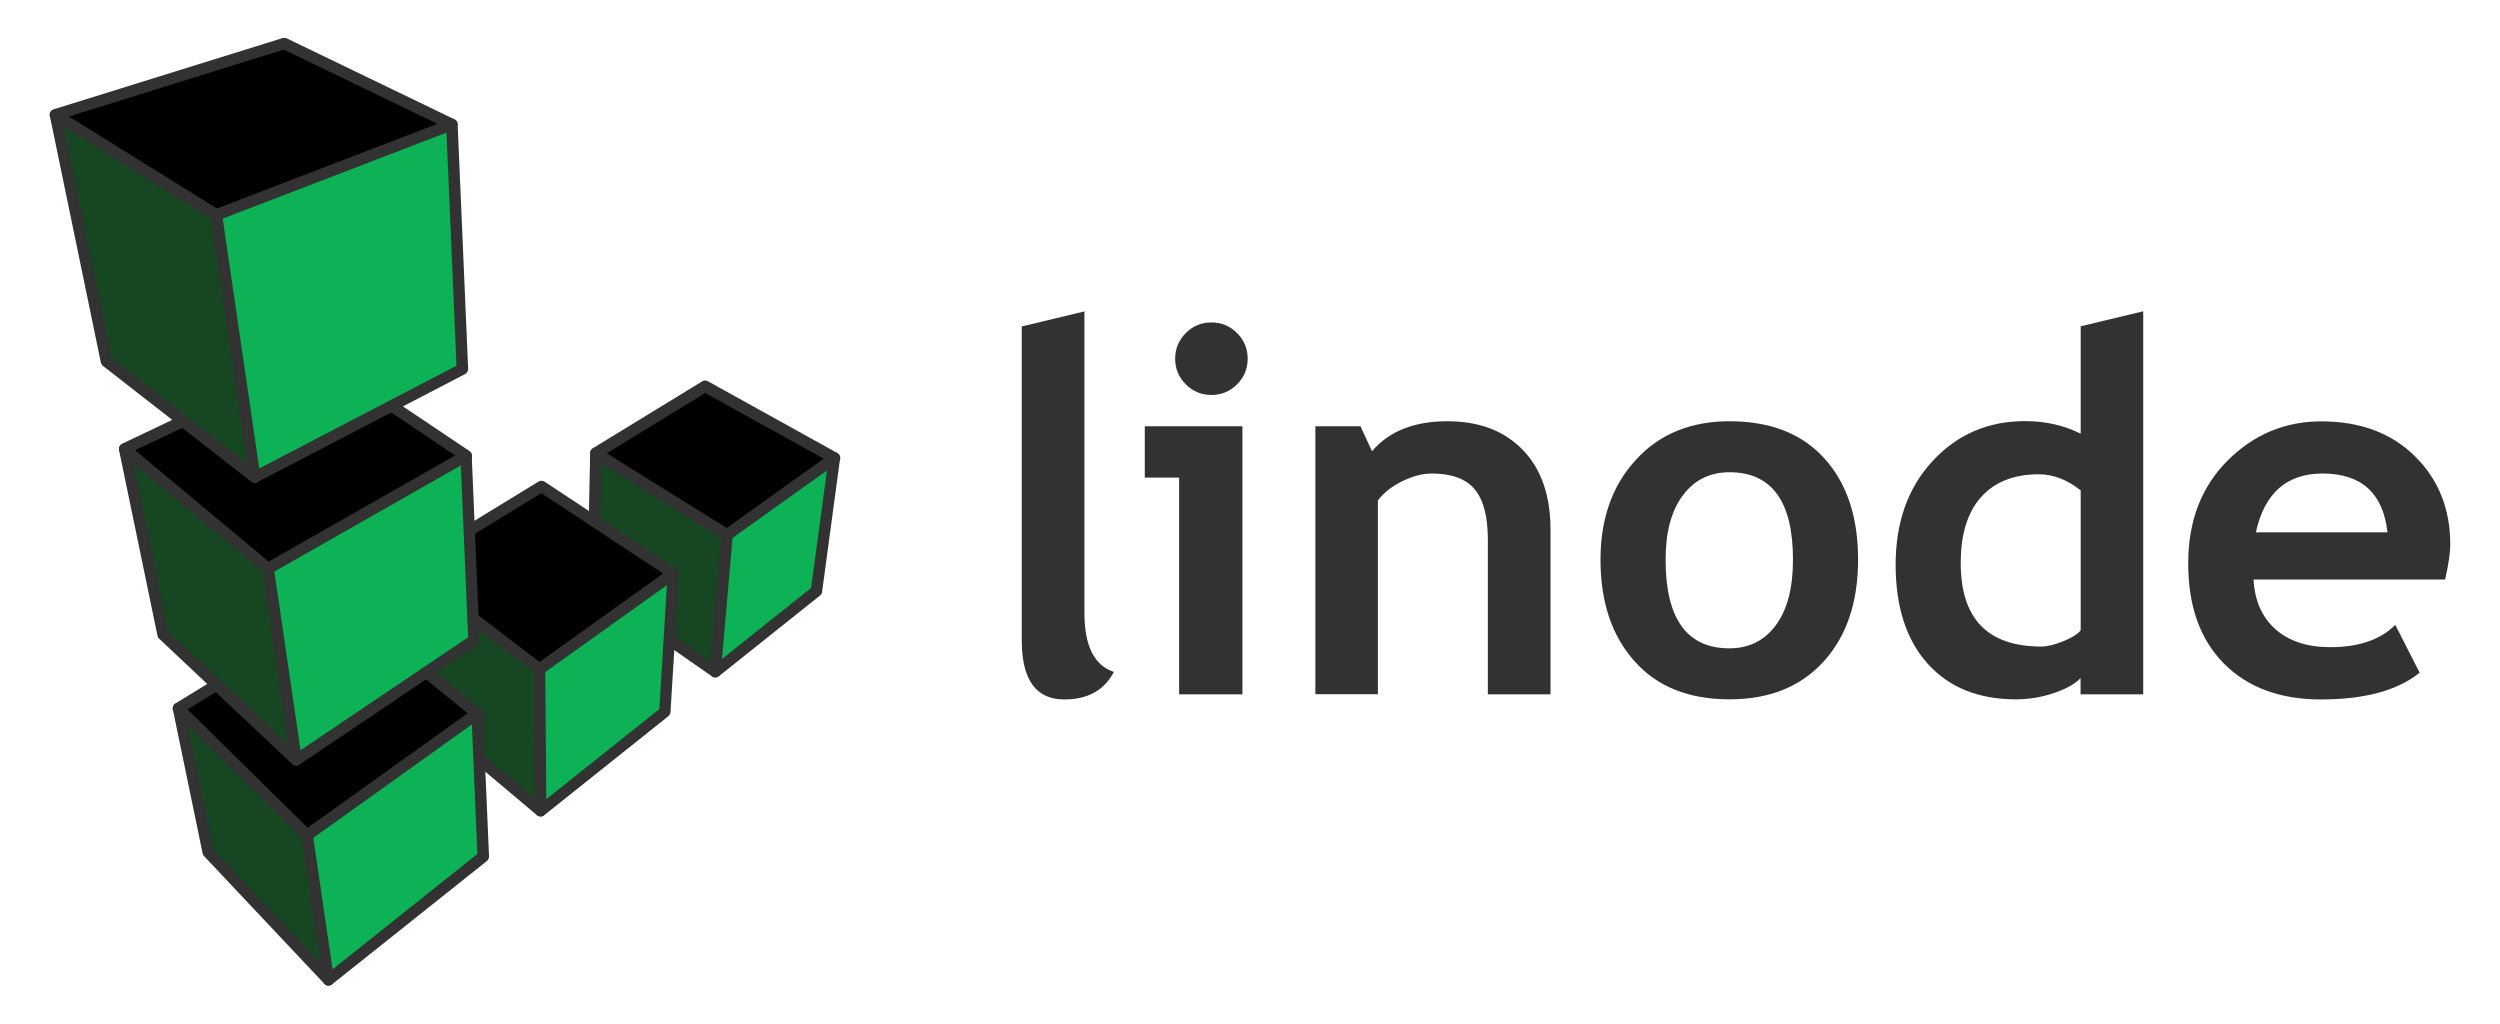
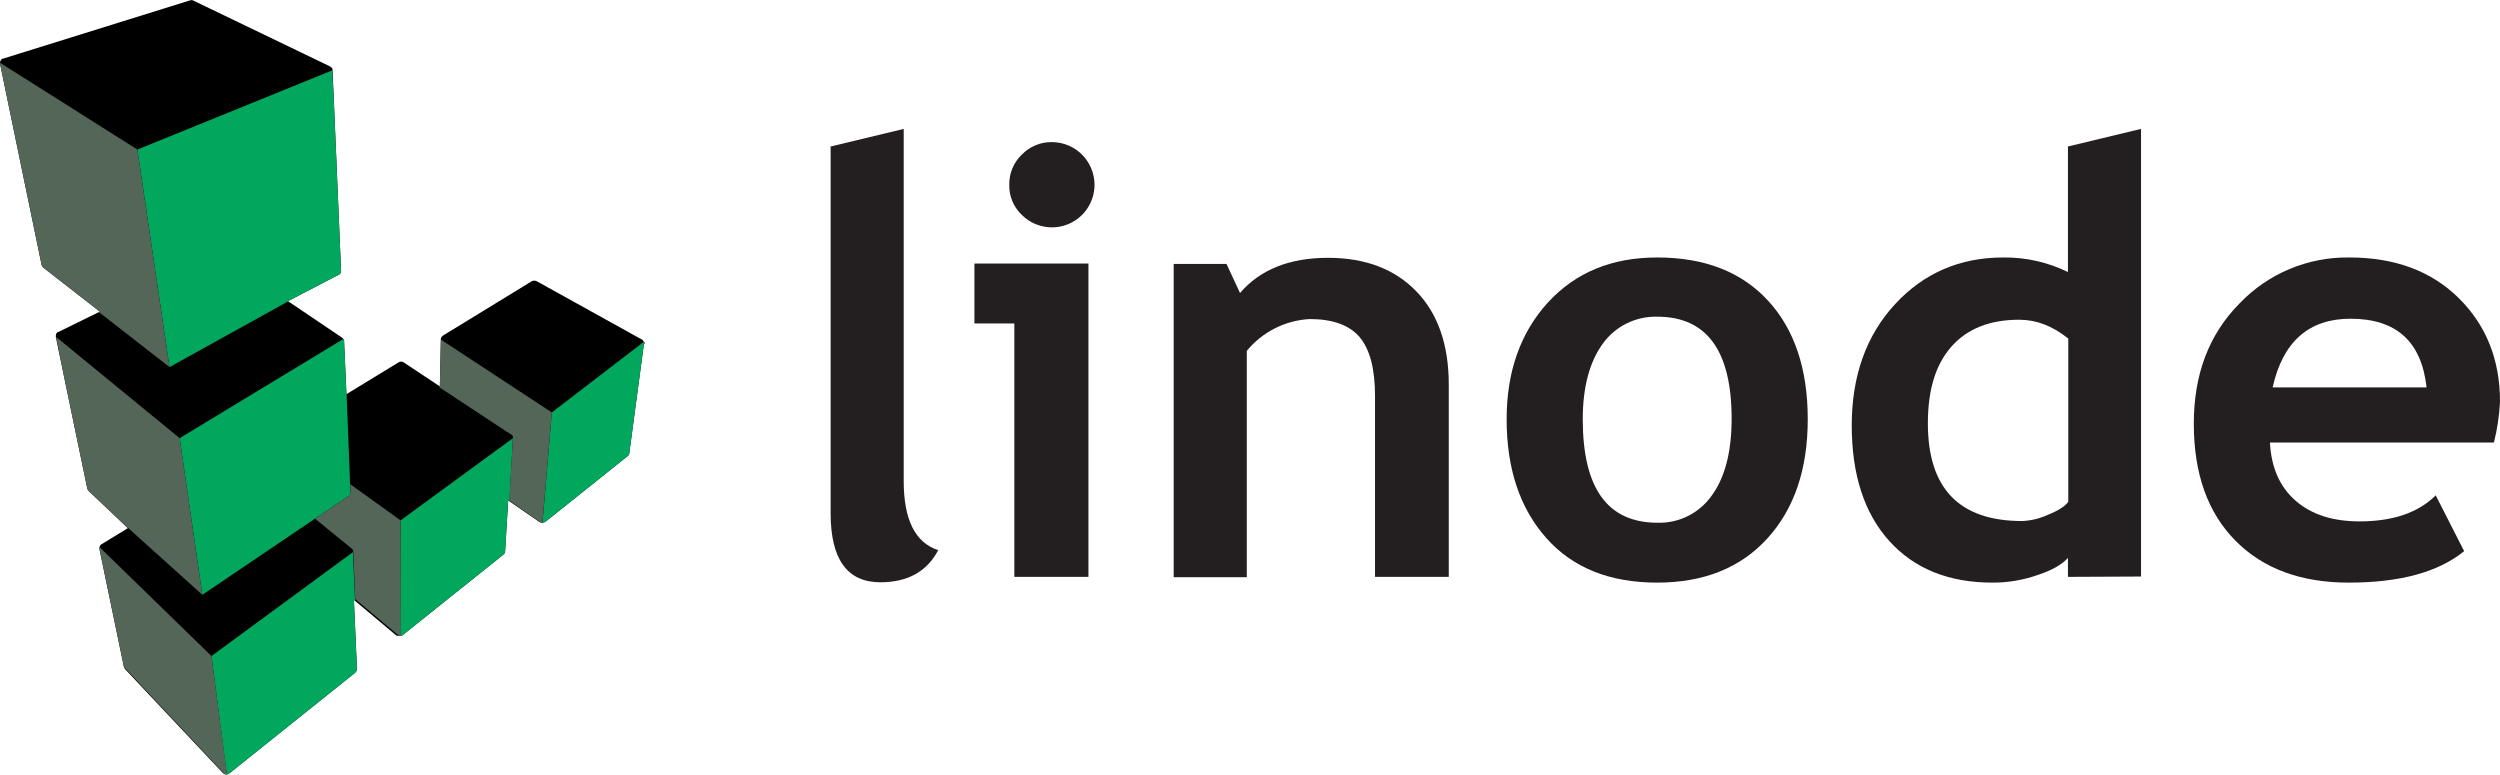
- <svg xmlns="http://www.w3.org/2000/svg" version="1.1" id="Layer_1" x="0px" y="0px" viewBox="0 0 195.08 79.86" style="enable-background:new 0 0 195.08 79.86;" xml:space="preserve">
-   <style type="text/css">
- 	.st0{fill:#333232;}
- 	.st1{fill:#174722;}
- 	.st2{fill:#0CB255;}
- </style>
-   <g>
-     <path class="st0" d="M79.74,25.47l4.88-1.17v23.52c0,2.58,0.77,4.11,2.3,4.61c-0.75,1.43-2.04,2.15-3.87,2.15   c-2.21,0-3.32-1.54-3.32-4.61V25.47z" />
-     <path class="st0" d="M92.01,54.18V37.27h-2.68v-4.01h7.62v20.92H92.01z M94.53,25.16c0.78,0,1.45,0.28,2,0.83   c0.55,0.55,0.83,1.22,0.83,2c0,0.78-0.28,1.45-0.83,2c-0.55,0.55-1.22,0.83-2,0.83c-0.78,0-1.45-0.28-2-0.83   c-0.55-0.55-0.83-1.22-0.83-2c0-0.78,0.28-1.45,0.83-2C93.08,25.43,93.75,25.16,94.53,25.16" />
-     <path class="st0" d="M116.1,54.18V42.09c0-1.78-0.34-3.09-1.03-3.91c-0.68-0.82-1.8-1.23-3.35-1.23c-0.72,0-1.48,0.2-2.3,0.6   c-0.81,0.4-1.45,0.9-1.9,1.5v15.12h-4.88V33.26h3.52l0.9,1.95c1.33-1.56,3.29-2.34,5.88-2.34c2.49,0,4.45,0.75,5.89,2.24   c1.44,1.49,2.16,3.57,2.16,6.24v12.83H116.1z" />
-     <path class="st0" d="M124.89,43.67c0-3.19,0.92-5.79,2.76-7.79c1.84-2.01,4.28-3.01,7.3-3.01c3.18,0,5.65,0.96,7.4,2.89   c1.76,1.93,2.64,4.57,2.64,7.91c0,3.33-0.9,5.99-2.69,7.95c-1.79,1.97-4.24,2.95-7.35,2.95c-3.18,0-5.65-0.99-7.41-2.98   C125.77,49.61,124.89,46.97,124.89,43.67 M129.97,43.67c0,4.61,1.66,6.92,4.98,6.92c1.52,0,2.73-0.6,3.62-1.8   c0.89-1.2,1.34-2.9,1.34-5.12c0-4.54-1.65-6.82-4.96-6.82c-1.52,0-2.73,0.6-3.63,1.8C130.42,39.85,129.97,41.52,129.97,43.67" />
-     <path class="st0" d="M162.35,54.18v-1.27c-0.4,0.44-1.09,0.83-2.05,1.16c-0.96,0.33-1.96,0.5-2.99,0.5c-2.92,0-5.21-0.92-6.88-2.77   c-1.67-1.85-2.51-4.43-2.51-7.74c0-3.31,0.96-6,2.88-8.08c1.92-2.08,4.33-3.12,7.22-3.12c1.59,0,3.03,0.33,4.34,0.98v-8.38   l4.88-1.17v29.89H162.35z M162.35,38.26c-1.04-0.83-2.13-1.25-3.26-1.25c-1.95,0-3.46,0.6-4.51,1.79c-1.06,1.19-1.58,2.9-1.58,5.13   c0,4.35,2.1,6.52,6.29,6.52c0.47,0,1.04-0.14,1.73-0.42c0.68-0.28,1.13-0.56,1.34-0.85V38.26z" />
-     <path class="st0" d="M190.8,45.22h-14.95c0.09,1.67,0.67,2.96,1.72,3.89c1.05,0.92,2.48,1.39,4.26,1.39c2.23,0,3.92-0.58,5.08-1.74   l1.9,3.73c-1.72,1.39-4.29,2.09-7.7,2.09c-3.19,0-5.71-0.93-7.57-2.8c-1.86-1.87-2.79-4.48-2.79-7.82c0-3.29,1.02-5.96,3.06-8.01   c2.04-2.04,4.48-3.07,7.33-3.07c3.03,0,5.47,0.91,7.3,2.72c1.84,1.81,2.76,4.11,2.76,6.91C191.2,43.1,191.07,44.01,190.8,45.22    M176.03,41.54h10.27c-0.34-3.06-2.03-4.59-5.08-4.59C178.44,36.95,176.7,38.48,176.03,41.54" />
-     <polygon class="st1" points="55.81,52.41 56.74,41.74 46.5,35.36 46.29,45.78  " />
-     <path class="st0" d="M55.81,52.86c-0.09,0-0.18-0.03-0.25-0.08l-9.53-6.63c-0.12-0.09-0.19-0.22-0.19-0.37l0.21-10.42   c0-0.16,0.09-0.3,0.23-0.38c0.14-0.08,0.31-0.07,0.45,0.01l10.24,6.38c0.14,0.09,0.22,0.25,0.21,0.41l-0.92,10.67   c-0.01,0.16-0.11,0.29-0.25,0.36C55.94,52.84,55.88,52.86,55.81,52.86 M46.74,45.55l8.7,6.06l0.83-9.64l-9.35-5.82L46.74,45.55z" />
-     <polygon class="st1" points="42.19,63.27 42.1,52.21 31.8,44.35 32.61,55.2  " />
-     <path class="st0" d="M42.19,63.71c-0.1,0-0.21-0.03-0.29-0.1l-9.58-8.06c-0.09-0.08-0.15-0.19-0.16-0.31l-0.82-10.86   c-0.01-0.17,0.08-0.34,0.23-0.42c0.15-0.08,0.34-0.07,0.48,0.04l10.3,7.86c0.11,0.08,0.17,0.21,0.17,0.35l0.09,11.06   c0,0.17-0.1,0.33-0.25,0.4C42.32,63.7,42.26,63.71,42.19,63.71 M33.04,54.99l8.7,7.32l-0.08-9.88l-9.35-7.13L33.04,54.99z" />
-     <polygon class="st1" points="25.63,76.46 23.98,65.17 13.92,55.28 16.24,66.49  " />
-     <path class="st0" d="M25.63,76.91c-0.12,0-0.24-0.05-0.32-0.14l-9.39-9.97c-0.06-0.06-0.09-0.13-0.11-0.21l-2.32-11.22   c-0.04-0.19,0.05-0.39,0.22-0.48c0.17-0.09,0.38-0.06,0.52,0.07l10.06,9.9c0.07,0.07,0.11,0.16,0.13,0.25l1.65,11.29   c0.03,0.19-0.07,0.38-0.25,0.47C25.76,76.89,25.7,76.91,25.63,76.91 M16.65,66.28l8.34,8.85l-1.43-9.75l-8.91-8.77L16.65,66.28z" />
-     <polygon class="st1" points="23.12,59.3 20.93,44.36 9.72,35.03 12.72,49.51  " />
-     <path class="st0" d="M23.12,59.75c-0.11,0-0.22-0.04-0.3-0.12l-10.4-9.79c-0.07-0.06-0.11-0.14-0.13-0.23l-3-14.48   c-0.04-0.18,0.04-0.37,0.21-0.47c0.16-0.1,0.37-0.08,0.51,0.04l11.21,9.34c0.08,0.07,0.14,0.17,0.15,0.28l2.19,14.94   c0.03,0.19-0.07,0.37-0.23,0.46C23.26,59.73,23.19,59.75,23.12,59.75 M13.13,49.28l9.37,8.83L20.52,44.6l-10.1-8.42L13.13,49.28z" />
-     <polygon class="st1" points="19.89,37.23 16.89,16.78 4.32,8.96 8.3,28.2  " />
-     <path class="st0" d="M19.89,37.67c-0.1,0-0.19-0.03-0.27-0.09L8.03,28.55c-0.08-0.07-0.14-0.16-0.16-0.26L3.89,9.05   C3.85,8.88,3.92,8.7,4.07,8.6c0.14-0.1,0.34-0.11,0.49-0.01l12.57,7.82c0.11,0.07,0.18,0.18,0.21,0.31l3,20.45   c0.03,0.18-0.06,0.36-0.22,0.45C20.04,37.65,19.97,37.67,19.89,37.67 M8.71,27.95l10.58,8.25l-2.81-19.16L4.97,9.88L8.71,27.95z" />
-     <polygon points="56.74,41.74 65.12,35.75 55.02,30.15 46.5,35.36  " />
-     <path class="st0" d="M56.74,42.18c-0.08,0-0.16-0.02-0.23-0.07l-10.24-6.38c-0.13-0.08-0.21-0.22-0.21-0.38   c0-0.15,0.08-0.3,0.21-0.38l8.52-5.21c0.14-0.09,0.31-0.09,0.45-0.01l10.1,5.6c0.13,0.07,0.22,0.21,0.23,0.36   c0.01,0.15-0.06,0.3-0.18,0.39L57,42.1C56.92,42.16,56.83,42.18,56.74,42.18 M47.34,35.37l9.38,5.84l7.57-5.41l-9.26-5.13   L47.34,35.37z" />
-     <polygon points="42.1,52.21 52.53,44.75 42.25,37.96 31.8,44.35  " />
-     <path class="st0" d="M42.1,52.65c-0.1,0-0.19-0.03-0.27-0.09l-10.3-7.86c-0.12-0.09-0.18-0.23-0.17-0.38   c0.01-0.14,0.09-0.28,0.21-0.35l10.45-6.39c0.15-0.09,0.33-0.09,0.48,0.01l10.28,6.79c0.12,0.08,0.2,0.22,0.2,0.36   c0,0.15-0.07,0.29-0.19,0.37l-10.43,7.46C42.28,52.63,42.19,52.65,42.1,52.65 M32.58,44.39l9.53,7.27l9.64-6.9l-9.51-6.28   L32.58,44.39z" />
-     <polygon points="26.96,47.3 21.82,50.45 23.12,59.3 16.9,53.45 13.92,55.28 23.98,65.17 37.23,55.69  " />
-     <path class="st0" d="M23.98,65.62c-0.11,0-0.22-0.04-0.31-0.13l-10.06-9.9c-0.1-0.1-0.15-0.23-0.13-0.37   c0.02-0.14,0.09-0.26,0.21-0.33l2.99-1.83c0.17-0.1,0.39-0.08,0.53,0.05l5.29,4.98l-1.11-7.59c-0.02-0.18,0.06-0.35,0.21-0.44   l5.14-3.15c0.16-0.1,0.36-0.08,0.51,0.04l10.27,8.38c0.11,0.09,0.17,0.22,0.16,0.36c0,0.14-0.07,0.27-0.19,0.35l-13.26,9.49   C24.16,65.59,24.07,65.62,23.98,65.62 M14.63,55.36l9.39,9.24l12.48-8.93l-9.58-7.82l-4.62,2.83l1.25,8.56   c0.03,0.19-0.07,0.37-0.23,0.46c-0.17,0.09-0.37,0.06-0.51-0.07l-5.97-5.62L14.63,55.36z" />
-     <polygon points="24.84,27.83 18.92,30.64 19.89,37.23 14.28,32.86 9.72,35.03 20.93,44.37 36.37,35.58  " />
-     <path class="st0" d="M20.93,44.81c-0.1,0-0.2-0.03-0.28-0.1L9.44,35.37c-0.11-0.1-0.17-0.25-0.15-0.4   c0.02-0.15,0.11-0.28,0.25-0.35l4.56-2.17c0.15-0.07,0.33-0.05,0.46,0.05l4.74,3.69l-0.81-5.49c-0.03-0.19,0.07-0.38,0.25-0.46   l5.92-2.82c0.14-0.07,0.31-0.06,0.44,0.03l11.54,7.75c0.13,0.09,0.2,0.23,0.2,0.38c-0.01,0.15-0.09,0.29-0.22,0.37l-15.44,8.79   C21.08,44.79,21.01,44.81,20.93,44.81 M10.54,35.13l10.44,8.7l14.55-8.28L24.8,28.34l-5.39,2.57l0.92,6.26   c0.03,0.18-0.06,0.36-0.22,0.45c-0.16,0.09-0.35,0.08-0.5-0.03l-5.39-4.2L10.54,35.13z" />
-     <polygon points="16.89,16.77 35.27,9.71 22.18,3.4 4.32,8.96  " />
-     <path class="st0" d="M16.89,17.22c-0.08,0-0.16-0.02-0.23-0.07L4.09,9.34C3.94,9.24,3.86,9.07,3.88,8.9   C3.9,8.73,4.02,8.59,4.19,8.53l17.86-5.56c0.11-0.03,0.22-0.02,0.32,0.02l13.09,6.32c0.16,0.08,0.26,0.24,0.25,0.42   c-0.01,0.18-0.12,0.33-0.28,0.4l-18.38,7.06C17,17.21,16.95,17.22,16.89,17.22 M5.38,9.09l11.56,7.19l17.21-6.61l-12.01-5.8   L5.38,9.09z" />
-     <polygon class="st2" points="63.71,46.12 55.81,52.41 56.74,41.74 65.12,35.75  " />
-     <path class="st0" d="M55.81,52.86c-0.07,0-0.14-0.02-0.21-0.05c-0.16-0.08-0.25-0.25-0.23-0.43l0.92-10.67   c0.01-0.13,0.08-0.25,0.18-0.32l8.38-6c0.14-0.1,0.33-0.11,0.49-0.02c0.15,0.09,0.23,0.26,0.21,0.44l-1.4,10.37   c-0.01,0.11-0.07,0.22-0.16,0.29l-7.9,6.3C56.01,52.82,55.91,52.86,55.81,52.86 M57.16,41.98l-0.82,9.44l6.95-5.54l1.24-9.17   L57.16,41.98z" />
-     <polygon class="st2" points="51.88,55.55 42.19,63.27 42.1,52.21 52.53,44.75  " />
-     <path class="st0" d="M42.19,63.71c-0.06,0-0.13-0.01-0.19-0.04c-0.15-0.07-0.25-0.23-0.25-0.4l-0.09-11.06   c0-0.14,0.07-0.28,0.19-0.36l10.43-7.46c0.14-0.1,0.32-0.11,0.47-0.03c0.15,0.08,0.24,0.24,0.23,0.41l-0.66,10.8   c-0.01,0.13-0.07,0.24-0.17,0.32l-9.68,7.72C42.39,63.68,42.29,63.71,42.19,63.71 M42.55,52.44l0.08,9.92l8.82-7.03l0.59-9.67   L42.55,52.44z" />
-     <polygon class="st2" points="37.71,66.84 25.63,76.46 23.98,65.17 37.23,55.69  " />
-     <path class="st0" d="M25.63,76.91c-0.06,0-0.11-0.01-0.16-0.03c-0.15-0.06-0.25-0.19-0.28-0.35l-1.65-11.29   c-0.02-0.16,0.04-0.33,0.18-0.42l13.26-9.49c0.13-0.1,0.31-0.11,0.45-0.04c0.15,0.07,0.24,0.22,0.25,0.38l0.48,11.15   c0.01,0.14-0.06,0.28-0.17,0.37l-12.08,9.62C25.83,76.87,25.73,76.91,25.63,76.91 M24.45,65.38l1.5,10.26l11.3-9l-0.43-10.11   L24.45,65.38z" />
-     <polygon class="st2" points="35.27,9.71 36.08,28.8 19.89,37.23 16.89,16.77  " />
-     <path class="st0" d="M19.89,37.67c-0.07,0-0.14-0.02-0.2-0.05c-0.13-0.07-0.22-0.19-0.24-0.33l-3-20.45   c-0.03-0.2,0.09-0.4,0.28-0.48L35.11,9.3c0.13-0.05,0.28-0.04,0.4,0.04c0.12,0.08,0.19,0.21,0.2,0.35l0.82,19.09   c0.01,0.17-0.09,0.33-0.24,0.41l-16.2,8.43C20.03,37.66,19.96,37.67,19.89,37.67 M17.38,17.06l2.85,19.49l15.39-8.01l-0.78-18.19   L17.38,17.06z" />
-     <polygon class="st2" points="36.37,35.58 36.99,49.96 23.12,59.3 20.93,44.37  " />
-     <path class="st0" d="M23.12,59.75c-0.06,0-0.12-0.01-0.18-0.04c-0.14-0.06-0.24-0.19-0.26-0.34l-2.19-14.94   c-0.03-0.18,0.06-0.36,0.22-0.45l15.44-8.79c0.13-0.08,0.3-0.08,0.43,0c0.14,0.08,0.22,0.21,0.23,0.37l0.61,14.38   c0.01,0.15-0.07,0.3-0.19,0.39l-13.87,9.34C23.29,59.72,23.2,59.75,23.12,59.75 M21.41,44.6l2.04,13.94l13.08-8.81l-0.57-13.41   L21.41,44.6z" />
+ <svg xmlns="http://www.w3.org/2000/svg" viewBox="0 0 738.9 228.9">
+   <defs>
+     <clipPath id="a">
+       <path d="M190.5,101.5v-.2c0-.1,0-.1-.1-.2a.1.1,0,0,0-.1-.1c0-.1-.1-.1-.1-.2l-.1-.1-.2-.2-.1-.1L158.6,83.1a1.708,1.708,0,0,0-1.4,0L130.9,99.2l-.1.1-.1.1-.1.1-.1.1c0,.1-.1.1-.1.2a.1.1,0,0,1-.1.1v.3l-.3,14-10.7-7.1a1.36,1.36,0,0,0-1.5,0l-15.4,9.4-.7-15.7v-.3a.1.1,0,0,0-.1-.1c0-.1,0-.1-.1-.2l-.1-.1-.1-.1-.1-.1-.1-.1L85.1,89l15-7.8a1.146,1.146,0,0,0,.7-1.3l-2.5-59v-.3c0-.1-.1-.2-.1-.3v-.1c-.1-.1-.1-.2-.2-.2a.1.1,0,0,1-.1-.1l-.1-.1a.1.1,0,0,1-.1-.1L57.2.2a1.183,1.183,0,0,0-1-.1L1,17.3H.9c-.1,0-.2.1-.3.1a.1.1,0,0,0-.1.1l-.2.2c0,.1-.1.1-.1.2s-.1.1-.1.2,0,.1-.1.2v.5L12.3,78.3a1.374,1.374,0,0,0,.5.8l16.7,13-12.2,6h-.2l-.1.1c-.1,0-.1.1-.2.2l-.1.1a.31.31,0,0,0-.1.2v.1c0,.1-.1.2-.1.4v.4l9.3,44.8a1.612,1.612,0,0,0,.4.7l11.6,11-7.7,4.7c-.1.1-.2.1-.3.2l-.1.1c-.1.1-.1.2-.2.3v.1c-.1.1-.1.2-.1.4v.4L36.6,197c.1.2.2.5.3.7l29,30.8.1.1h.1c.1.1.2.1.3.2a.9.9,0,0,0,.5.1.6.6,0,0,0,.4-.1h.2a663442882554.9,663442882554.9,0,0,1,.2-.2L105,198.8a1.606,1.606,0,0,0,.5-1.1l-.9-20.4,12.5,10.5h.1c.1.1.1.1.2.1h.2c.1,0,.3.1.4.1a.6.6,0,0,0,.4-.1h.2c.1,0,.1-.1.2-.1h.1l29.9-23.9a1.231,1.231,0,0,0,.5-1l.9-15,9.1,6.3h.1l.1.1c.1,0,.1,0,.2.1h.1c.1,0,.2.1.4.1a.6.6,0,0,0,.4-.1h.2c.1,0,.1-.1.2-.1h.1l24.4-19.5a1.05,1.05,0,0,0,.5-.9l4.3-32.1v-.1c.2-.1.2-.1.2-.2Z" style="fill:none" />
+     </clipPath>
+   </defs>
+   <path d="M245.5,43.3l21.6-5.2V142.2q0,17.1,10.2,20.4c-3.3,6.3-9,9.5-17.1,9.5q-14.7,0-14.7-20.4V43.3Z" style="fill:#231f20" />
+   <path d="M299.8,170.5V95.6H288V77.9h33.7v92.6ZM310.9,42a12.633,12.633,0,0,1,12.6,12.6A12.587,12.587,0,0,1,302,63.5a11.852,11.852,0,0,1-3.7-8.9,12.007,12.007,0,0,1,3.7-8.9A12.165,12.165,0,0,1,310.9,42Z" style="fill:#231f20" />
+   <path d="M406.4,170.5V117c0-7.9-1.5-13.7-4.5-17.3s-8-5.4-14.8-5.4a25.873,25.873,0,0,0-18.6,9.4v66.9H346.9V78h15.6l4,8.6c5.9-6.9,14.6-10.4,26-10.4q16.5,0,26.1,9.9t9.6,27.6v56.8Z" style="fill:#231f20" />
+   <path d="M445.3,123.9c0-14.1,4.1-25.6,12.2-34.5,8.2-8.9,18.9-13.3,32.3-13.3,14.1,0,25,4.3,32.8,12.8s11.7,20.2,11.7,35-4,26.5-11.9,35.2-18.8,13.1-32.6,13.1c-14.1,0-25-4.4-32.8-13.2s-11.7-20.5-11.7-35.1Zm22.5,0c0,20.4,7.3,30.6,22.1,30.6a18.923,18.923,0,0,0,16-8c3.9-5.3,5.9-12.9,5.9-22.7,0-20.1-7.3-30.2-22-30.2a19.229,19.229,0,0,0-16.1,8c-3.9,5.4-5.9,12.8-5.9,22.3Z" style="fill:#231f20" />
+   <path d="M611.2,170.5v-5.6c-1.8,2-4.8,3.7-9.1,5.1a39.751,39.751,0,0,1-13.2,2.2c-12.9,0-23.1-4.1-30.5-12.3s-11.1-19.6-11.1-34.2,4.3-26.6,12.8-35.8S579.3,76.1,592,76.1a42.3,42.3,0,0,1,19.2,4.3V43.3l21.6-5.2V170.4l-21.6.1Zm0-70.5c-4.6-3.7-9.4-5.5-14.4-5.5-8.6,0-15.3,2.6-20,7.9s-7,12.8-7,22.7c0,19.3,9.3,28.9,27.9,28.9a20.4,20.4,0,0,0,7.7-1.9c3-1.2,5-2.5,5.9-3.8V100Z" style="fill:#231f20" />
+   <path d="M737.1,130.8H670.9c.4,7.4,2.9,13.1,7.6,17.2s11,6.1,18.9,6.1c9.9,0,17.4-2.6,22.5-7.7l8.4,16.5c-7.6,6.2-19,9.3-34.1,9.3-14.1,0-25.3-4.1-33.5-12.4s-12.3-19.8-12.3-34.6c0-14.6,4.5-26.4,13.5-35.5a43.961,43.961,0,0,1,32.5-13.6c13.4,0,24.2,4,32.3,12s12.2,18.2,12.2,30.6a61.4,61.4,0,0,1-1.8,12.1Zm-65.4-16.3h45.5c-1.5-13.6-9-20.3-22.5-20.3C682.4,94.2,674.7,101,671.7,114.5Z" style="fill:#231f20" />
+   <path d="M190.5,101.5v-.2c0-.1,0-.1-.1-.2a.1.1,0,0,0-.1-.1c0-.1-.1-.1-.1-.2l-.1-.1-.2-.2-.1-.1L158.6,83.1a1.708,1.708,0,0,0-1.4,0L130.9,99.2l-.1.1-.1.1-.1.1-.1.1c0,.1-.1.1-.1.2a.1.1,0,0,1-.1.1v.3l-.3,14-10.7-7.1a1.36,1.36,0,0,0-1.5,0l-15.4,9.4-.7-15.7v-.3a.1.1,0,0,0-.1-.1c0-.1,0-.1-.1-.2l-.1-.1-.1-.1-.1-.1-.1-.1L85.1,89l15-7.8a1.146,1.146,0,0,0,.7-1.3l-2.5-59v-.3c0-.1-.1-.2-.1-.3v-.1c-.1-.1-.1-.2-.2-.2a.1.1,0,0,1-.1-.1l-.1-.1a.1.1,0,0,1-.1-.1L57.2.2a1.183,1.183,0,0,0-1-.1L1,17.3H.9c-.1,0-.2.1-.3.1a.1.1,0,0,0-.1.1l-.2.2c0,.1-.1.1-.1.2s-.1.1-.1.2,0,.1-.1.2v.5L12.3,78.3a1.374,1.374,0,0,0,.5.8l16.7,13-12.2,6h-.2l-.1.1c-.1,0-.1.1-.2.2l-.1.1a.31.31,0,0,0-.1.2v.1c0,.1-.1.2-.1.4v.4l9.3,44.8a1.612,1.612,0,0,0,.4.7l11.6,11-7.7,4.7c-.1.1-.2.1-.3.2l-.1.1c-.1.1-.1.2-.2.3v.1c-.1.1-.1.2-.1.4v.4L36.6,197c.1.2.2.5.3.7l29,30.8.1.1h.1c.1.1.2.1.3.2a.9.9,0,0,0,.5.1.6.6,0,0,0,.4-.1h.2a663442882554.9,663442882554.9,0,0,1,.2-.2L105,198.8a1.606,1.606,0,0,0,.5-1.1l-.9-20.4,12.5,10.5h.1c.1.1.1.1.2.1h.2c.1,0,.3.1.4.1a.6.6,0,0,0,.4-.1h.2c.1,0,.1-.1.2-.1h.1l29.9-23.9a1.231,1.231,0,0,0,.5-1l.9-15,9.1,6.3h.1l.1.1c.1,0,.1,0,.2.1h.1c.1,0,.2.1.4.1a.6.6,0,0,0,.4-.1h.2c.1,0,.1-.1.2-.1h.1l24.4-19.5a1.05,1.05,0,0,0,.5-.9l4.3-32.1v-.1c.2-.1.2-.1.2-.2Z" />
+   <g style="clip-path:url(#a)">
+     <path d="M190.7,100.7l-4.6,33.7-25.8,20.5,2.8-33Z" style="fill:#00a75d" />
+   </g>
+   <g style="clip-path:url(#a)">
+     <path d="M118.4,153.8l-.1,34.7,31.4-25,1.9-34Z" style="fill:#00a75d" />
+   </g>
+   <g style="clip-path:url(#a)">
+     <path d="M104.3,163.2,62.5,193.9l4.6,35.6,38.8-30.9Z" style="fill:#00a75d" />
+   </g>
+   <g style="clip-path:url(#a)">
+     <path d="M103.6,146.2,101.8,100,53.1,129.5l6.7,46.3Z" style="fill:#00a75d" />
+   </g>
+   <g style="clip-path:url(#a)">
+     <path d="M98.2,20.8,40.6,44.2l9.5,64.3L85.3,89l.1.4,15.9-8V80.1Z" style="fill:#00a75d" />
+   </g>
+   <g style="clip-path:url(#a)">
+     <path d="M163.1,121.9l-2.8,32.9-9.8-6.9,1.1-18.4v-.4c0-.1-.1-.2-.1-.3-.1-.1-.1-.2-.2-.3h-.1c-.1-.1-.1-.1-.2-.1l-21.1-13.9.3-14.2Zm-44.7,31.9-14.9-10.7.1,2.3a1.425,1.425,0,0,1-.6,1.2l-9.9,6.7,10.8,8.8.1.1.2.2a.1.1,0,0,0,.1.1c0,.1.1.1.1.2v.4l.6,14,13.4,11.2ZM29,161.3,36.5,197l30.7,32.7-4.7-35.8Zm30.8,14.5-6.7-46.3L16.6,99.6l9,45.4Zm-9.7-67.3L40.6,44.2-.7,18.1,12.1,78.9Z" style="fill:#536657" />
  </g>
</svg>
